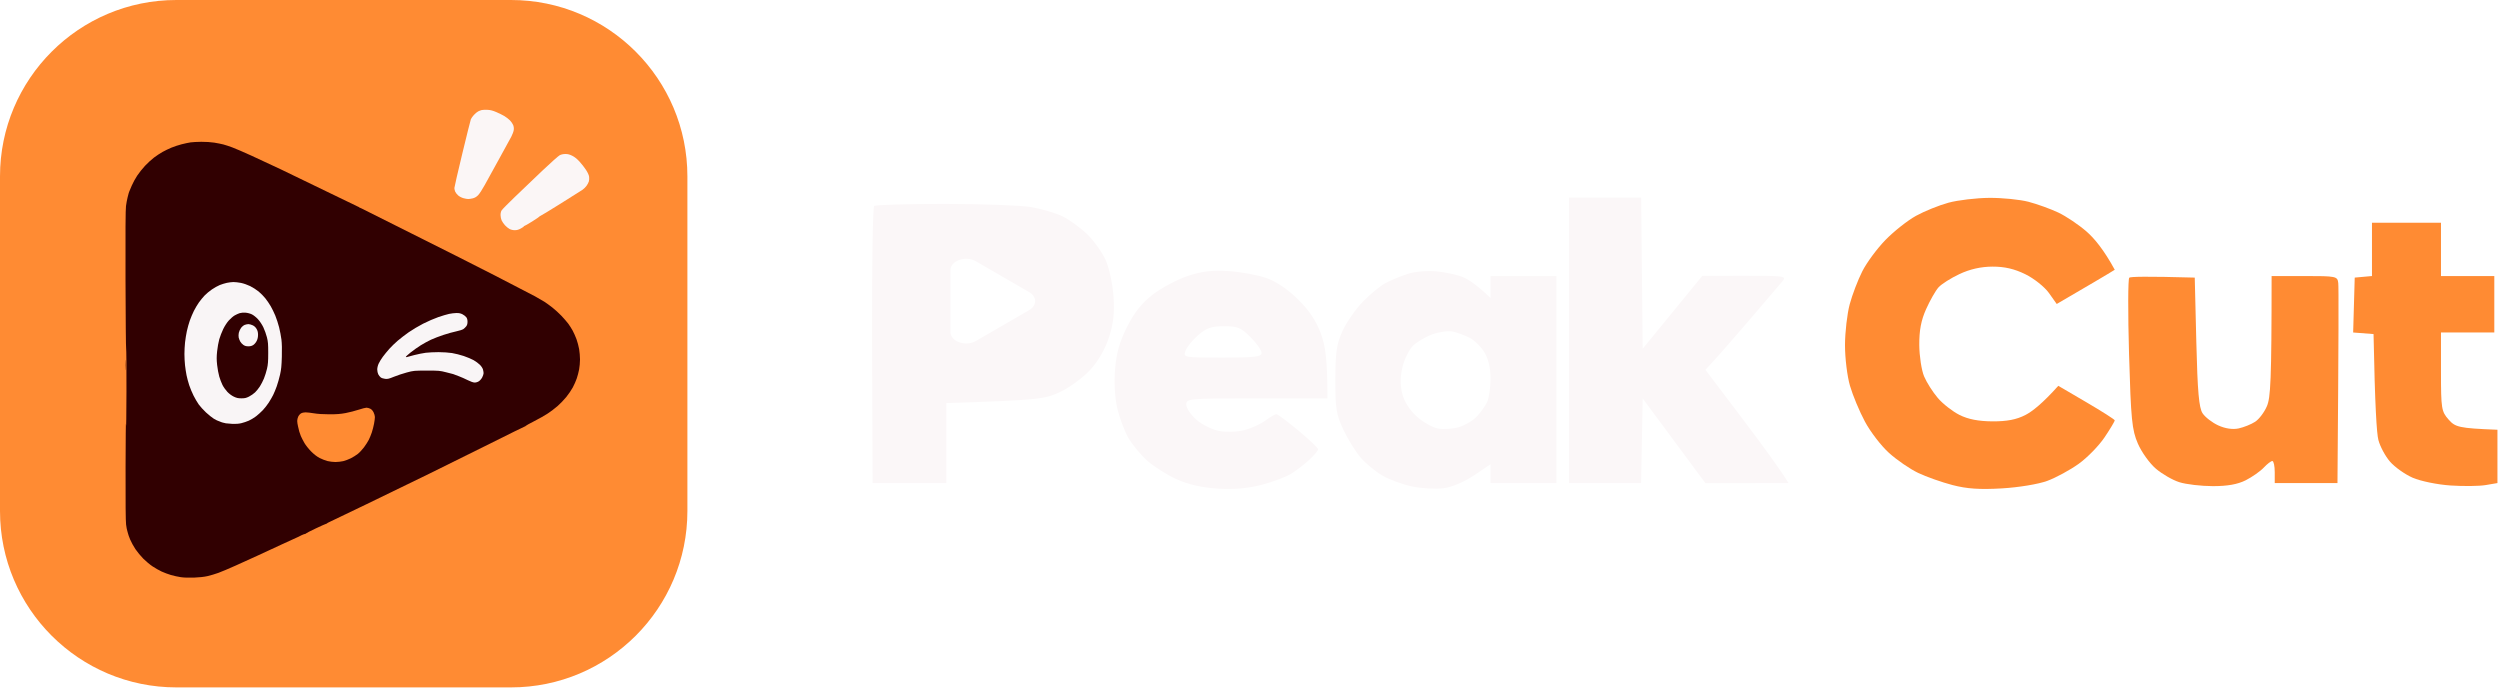
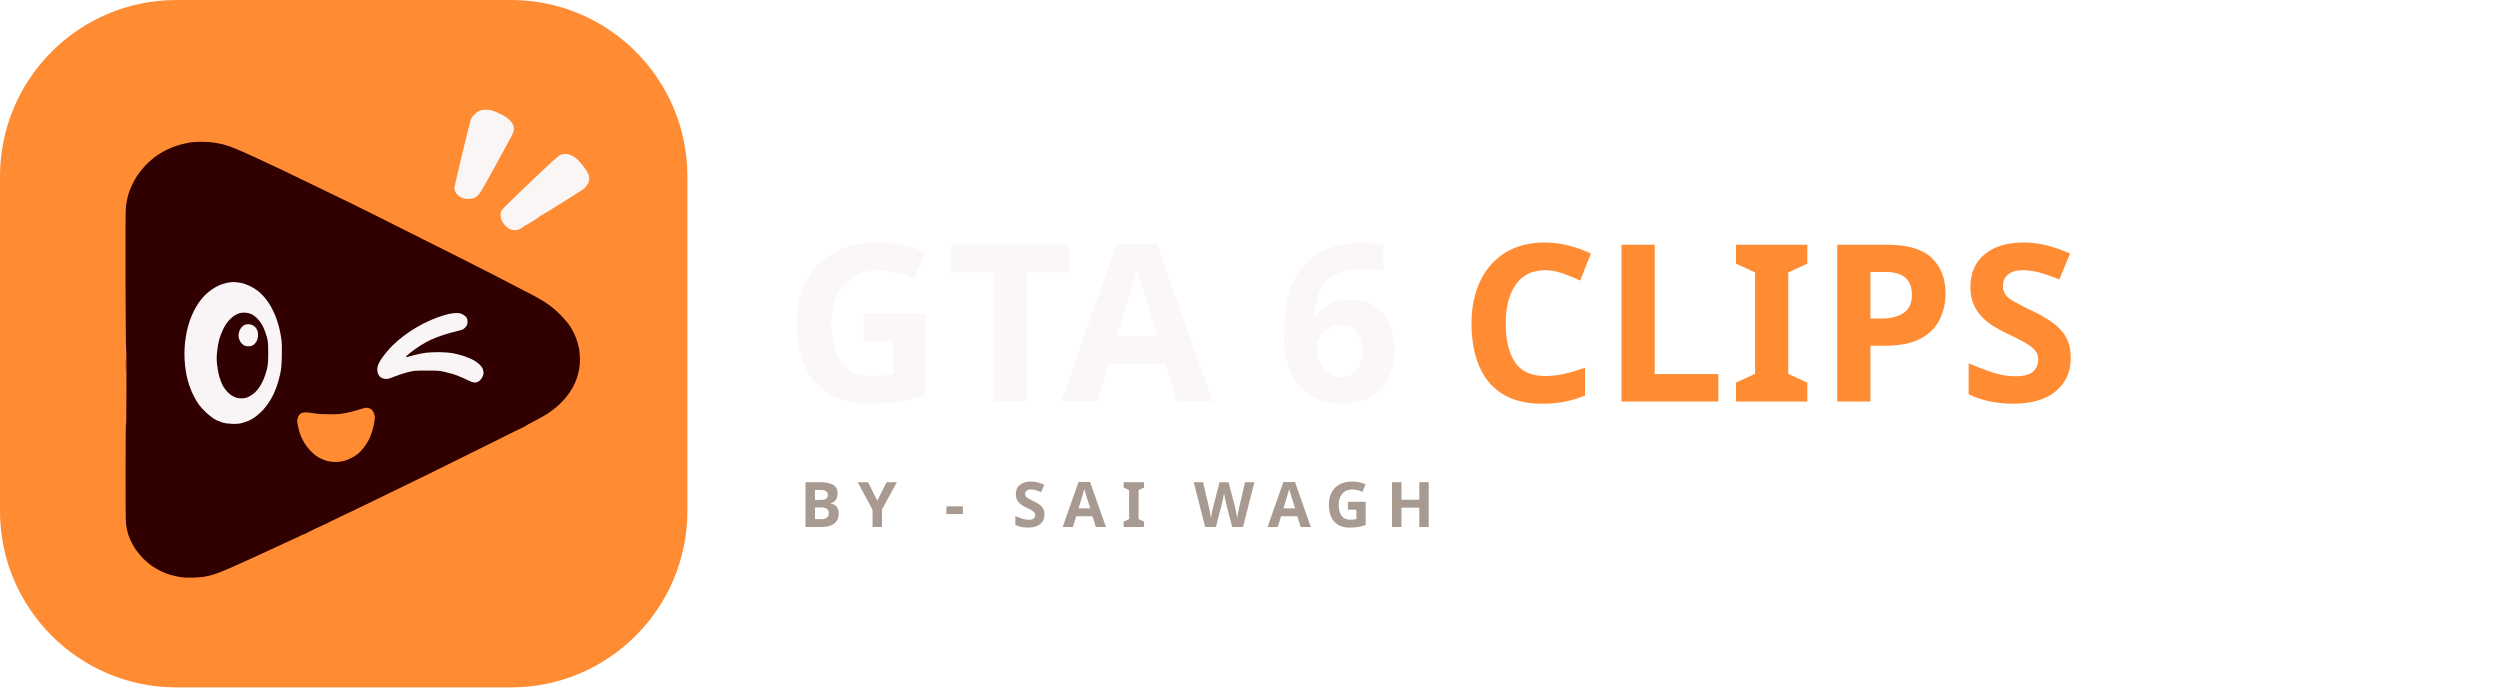
<svg xmlns="http://www.w3.org/2000/svg" width="797" height="220" viewBox="0 0 797 220" fill="none">
-   <path d="M378.686 87.97C383.186 86.48 386.436 86.09 391.686 86.43C395.536 86.67 400.936 87.67 403.686 88.63C406.886 89.76 410.536 92.211 413.806 95.44C417.346 98.93 419.596 102.28 421.056 106.25C422.526 110.22 423.186 114.32 423.186 127H400.686C378.857 127 378.186 127.06 378.186 129C378.186 130.1 379.646 132.27 381.436 133.83C383.226 135.38 386.486 136.99 388.686 137.4C390.906 137.82 394.466 137.7 396.686 137.13C398.886 136.57 401.926 135.18 403.436 134.05C404.945 132.921 406.525 132.021 406.936 132.04C407.347 132.061 410.507 134.421 413.966 137.29C417.416 140.16 420.226 142.84 420.216 143.25C420.196 143.66 418.946 145.15 417.436 146.55C415.926 147.95 413.336 149.95 411.686 150.99C410.035 152.03 405.755 153.64 402.186 154.57C397.716 155.72 393.345 156.099 388.186 155.77C383.206 155.449 378.836 154.46 375.186 152.82C372.156 151.47 367.946 148.81 365.806 146.93C363.676 145.04 360.916 141.7 359.666 139.5C358.426 137.3 356.847 133.03 356.157 130C355.397 126.66 355.136 121.75 355.506 117.5C355.936 112.39 356.996 108.75 359.396 104.04C361.726 99.46 364.146 96.46 367.686 93.769C370.436 91.68 375.386 89.07 378.686 87.97ZM390.226 104C386.206 104 384.636 104.54 381.976 106.84C380.166 108.41 378.346 110.66 377.936 111.84C377.196 113.98 377.317 114 389.686 114C400.125 114 402.186 113.75 402.186 112.5C402.186 111.68 400.616 109.43 398.686 107.5C395.626 104.44 394.566 104 390.226 104Z" fill-rule="evenodd" clip-rule="evenodd" fill="#FBF7F8" />
-   <path d="M448.686 87.34C450.996 86.58 454.906 86.23 457.936 86.51C460.826 86.78 464.646 87.62 466.436 88.37C468.226 89.12 470.926 90.92 475.186 95V88H496.186V154H475.186V148L469.936 151.53C466.736 153.68 462.926 155.29 460.186 155.65C457.716 155.97 453.216 155.72 450.186 155.09C447.156 154.45 442.886 152.889 440.686 151.6C438.486 150.32 435.377 147.749 433.777 145.89C432.177 144.02 429.697 140.03 428.277 137C425.997 132.16 425.686 130.24 425.706 121C425.726 112.24 426.106 109.67 428.006 105.5C429.256 102.75 432.177 98.55 434.487 96.17C436.796 93.79 440.036 91.13 441.686 90.25C443.336 89.38 446.486 88.07 448.686 87.34ZM463.186 105.71C461.816 105.39 458.885 105.78 456.686 106.57C454.486 107.36 451.676 109.02 450.436 110.25C449.196 111.49 447.706 114.53 447.117 117C446.377 120.07 446.356 122.77 447.036 125.5C447.656 127.98 449.397 130.74 451.617 132.75C453.576 134.54 456.646 136.27 458.436 136.61C460.226 136.95 463.266 136.739 465.186 136.14C467.116 135.55 469.646 134.04 470.816 132.78C471.976 131.53 473.446 129.49 474.066 128.25C474.676 127.01 475.186 123.64 475.186 120.75C475.179 117.25 474.512 114.417 473.186 112.25C472.086 110.46 469.946 108.39 468.436 107.64C466.926 106.89 464.566 106.02 463.186 105.71Z" fill-rule="evenodd" clip-rule="evenodd" fill="#FBF7F8" />
-   <path d="M523.686 111.18L542.686 87.95L556.186 87.93C569.055 87.91 569.616 87.99 568.206 89.71C567.386 90.69 562.476 96.45 557.286 102.5C552.107 108.55 546.916 114.49 543.686 117.89L555.266 133.2C561.636 141.61 567.596 149.74 570.186 154L543.686 154.03L523.686 127.03L523.186 154H500.186V63H523.206L523.686 111.18Z" fill="#FBF7F8" />
-   <path d="M301.106 65.01C312.975 65.01 325.385 65.46 328.686 66.01C331.986 66.57 336.486 67.89 338.686 68.95C340.886 70.02 344.457 72.6 346.617 74.69C348.776 76.79 351.437 80.53 352.527 83C353.617 85.47 354.727 90.65 354.987 94.5C355.347 99.67 354.976 103.05 353.576 107.43C352.386 111.16 350.196 115 347.686 117.78C345.486 120.21 341.216 123.39 338.186 124.85C333.166 127.269 331.345 127.54 301.686 128.5V154H278.186L278.016 110.17C277.926 86.067 278.226 66.041 278.686 65.67C279.148 65.3 289.238 65 301.106 65.01ZM311.121 83.299C307.84 81.398 303 83.103 303 86.161V105.839C303 108.896 307.84 110.602 311.121 108.701L328.106 98.862C330.631 97.399 330.631 94.601 328.106 93.138L311.121 83.299Z" fill-rule="evenodd" clip-rule="evenodd" fill="#FBF7F8" />
-   <path d="M634.186 63.08C638.306 63.05 643.936 63.61 646.686 64.33C649.436 65.05 653.706 66.59 656.186 67.76C658.666 68.93 662.706 71.65 665.186 73.81C667.666 75.97 670.696 79.6 674.186 86L671.936 87.37C670.695 88.131 666.534 90.581 655.686 96.91L653.186 93.39C651.806 91.46 648.436 88.77 645.686 87.43C642.196 85.71 639.026 84.98 635.186 85C631.536 85.01 628.006 85.811 624.686 87.37C621.936 88.66 618.927 90.571 617.996 91.611C617.066 92.651 615.296 95.75 614.066 98.5C612.446 102.09 611.837 105.33 611.867 110C611.897 113.57 612.587 118.07 613.407 120C614.217 121.93 616.187 125.02 617.786 126.89C619.376 128.75 622.486 131.18 624.686 132.28C627.436 133.66 630.716 134.3 635.186 134.33C639.826 134.35 642.826 133.77 645.686 132.31C647.886 131.18 651.146 128.62 656.186 123L665.157 128.25C670.086 131.14 674.146 133.72 674.176 134C674.206 134.28 672.756 136.7 670.956 139.39C669.156 142.08 665.436 145.9 662.686 147.87C659.936 149.84 655.436 152.28 652.686 153.3C649.836 154.35 643.605 155.38 638.186 155.7C631.146 156.11 627.066 155.84 622.436 154.63C618.996 153.73 614.066 151.99 611.476 150.75C608.886 149.51 604.726 146.66 602.226 144.401C599.726 142.151 596.267 137.65 594.536 134.401C592.797 131.161 590.657 126.03 589.777 123C588.887 119.97 588.176 114.13 588.186 110C588.196 105.88 588.876 100.03 589.686 97C590.496 93.97 592.307 89.25 593.697 86.5C595.077 83.75 598.406 79.25 601.086 76.5C603.756 73.75 608.136 70.29 610.816 68.81C613.496 67.33 618.166 65.44 621.186 64.62C624.206 63.8 630.056 63.11 634.186 63.08Z" fill="#FF8B33" />
-   <path d="M734.686 88C744.835 88 745.196 88.08 745.436 90.25C745.576 91.49 745.576 106.341 745.186 154H725.186V150.5C725.186 148.571 724.846 146.991 724.436 146.97C724.025 146.951 722.785 147.901 721.686 149.07C720.586 150.25 717.996 152.061 715.936 153.111C713.346 154.41 710.095 154.991 705.436 154.981C701.726 154.971 696.936 154.411 694.796 153.731C692.646 153.061 689.276 151.11 687.296 149.42C685.306 147.73 682.726 144.13 681.556 141.42C679.666 137.05 679.347 133.86 678.737 112.8C678.367 99.773 678.396 88.844 678.816 88.52C679.237 88.2 684.109 88.06 699.686 88.5L700.186 109C700.576 124.909 701.026 130.009 702.186 131.76C703.006 133 705.256 134.74 707.186 135.62C709.406 136.64 711.786 136.99 713.686 136.58C715.336 136.22 717.696 135.27 718.936 134.46C720.176 133.66 721.866 131.43 722.686 129.5C723.846 126.8 724.186 121.67 724.186 88H734.686Z" fill="#FF8B33" />
-   <path d="M778.186 88H795.186V106H778.186V118.5C778.186 130.3 778.326 131.15 780.606 133.75C782.726 136.16 783.837 136.53 796.186 137V154L792.436 154.64C790.376 154.99 785.305 155.05 781.186 154.77C777.026 154.49 771.686 153.39 769.186 152.31C766.706 151.23 763.446 148.92 761.936 147.17C760.426 145.43 758.756 142.31 758.226 140.25C757.696 138.19 757.136 129.75 756.686 106.5L750.186 106L750.686 88.5L756.186 88V71H778.186V88Z" fill="#FF8B33" />
  <path d="M162.894 0H56.248C25.183 0 0 25.183 0 56.248V162.894C0 193.959 25.183 219.142 56.248 219.142H162.894C193.959 219.142 219.142 193.959 219.142 162.894V56.248C219.142 25.183 193.959 0 162.894 0Z" fill="#FF8B33" />
  <path d="M57.863 46.005C58.838 45.756 60.136 45.478 60.751 45.391C61.365 45.301 62.917 45.219 64.197 45.208C65.514 45.195 67.294 45.31 68.295 45.473C69.269 45.629 70.567 45.888 71.182 46.047C71.797 46.205 73.095 46.632 74.069 46.995C75.043 47.356 77.726 48.514 80.03 49.565C82.336 50.614 86.568 52.585 89.437 53.943C92.305 55.302 99.011 58.546 104.339 61.153C109.666 63.759 114.109 65.906 114.211 65.924C114.313 65.945 114.44 66.016 114.49 66.083C114.541 66.152 114.707 66.236 114.856 66.269C115.005 66.305 115.215 66.4 115.321 66.481C115.427 66.562 122.556 70.135 131.162 74.419C139.768 78.705 151.713 84.725 157.706 87.802C163.698 90.876 169.484 93.876 170.559 94.465C171.633 95.055 172.977 95.832 173.539 96.192C174.102 96.552 175.234 97.37 176.054 98.009C176.873 98.648 178.175 99.831 178.947 100.64C179.716 101.447 180.694 102.57 181.117 103.133C181.539 103.696 182.184 104.702 182.549 105.369C182.914 106.036 183.467 107.271 183.778 108.117C184.09 108.963 184.47 110.389 184.624 111.285C184.779 112.181 184.905 113.67 184.905 114.592C184.905 115.515 184.781 116.94 184.628 117.76C184.475 118.58 184.134 119.879 183.872 120.648C183.611 121.416 183.043 122.703 182.612 123.508C182.18 124.313 181.241 125.694 180.524 126.574C179.807 127.455 178.55 128.759 177.73 129.473C176.911 130.187 175.486 131.264 174.564 131.865C173.641 132.467 171.714 133.557 170.279 134.284C168.845 135.013 167.629 135.687 167.578 135.784C167.528 135.881 167.422 135.952 167.345 135.944C167.269 135.935 162.448 138.309 156.635 141.219C150.821 144.13 141.915 148.542 136.843 151.024C131.771 153.506 122.802 157.862 116.912 160.706C111.02 163.551 105.758 166.078 105.216 166.322C104.674 166.566 104.234 166.808 104.238 166.858C104.242 166.909 104.141 166.961 104.013 166.972C103.884 166.983 102.398 167.647 100.706 168.444C99.015 169.242 97.59 169.974 97.54 170.069C97.489 170.166 97.363 170.233 97.26 170.218C97.158 170.203 96.655 170.384 96.142 170.621C95.63 170.855 95.168 171.09 95.118 171.142C95.068 171.194 94.941 171.25 94.839 171.267C94.736 171.284 92.557 172.279 89.996 173.479C87.434 174.677 83.871 176.33 82.079 177.15C80.285 177.968 77.143 179.395 75.094 180.319C73.045 181.243 70.573 182.287 69.599 182.639C68.624 182.991 67.075 183.453 66.153 183.664C65.089 183.908 63.522 184.083 61.868 184.143C60.264 184.202 58.651 184.15 57.677 184.008C56.805 183.882 55.382 183.571 54.511 183.317C53.639 183.062 52.298 182.563 51.53 182.205C50.761 181.849 49.462 181.111 48.643 180.567C47.823 180.023 46.493 178.916 45.689 178.109C44.884 177.302 43.749 175.927 43.166 175.057C42.583 174.187 41.827 172.802 41.488 171.983C41.149 171.163 40.849 170.324 40.823 170.119C40.797 169.914 40.691 169.536 40.588 169.281C40.484 169.024 40.307 168.101 40.195 167.231C40.058 166.162 40.004 160.206 40.033 148.877C40.056 139.654 40.119 133.574 40.175 135.368C40.229 137.161 40.292 132.445 40.315 124.887C40.335 117.33 40.29 111.145 40.214 111.145C40.138 111.145 40.048 101.272 40.015 89.205C39.974 73.655 40.017 66.802 40.166 65.68C40.281 64.808 40.507 63.593 40.665 62.978C40.823 62.364 40.974 61.777 40.998 61.674C41.023 61.572 41.108 61.32 41.186 61.115C41.267 60.91 41.637 60.029 42.012 59.159C42.384 58.287 43.163 56.861 43.74 55.991C44.318 55.119 45.448 53.703 46.251 52.844C47.054 51.985 48.339 50.807 49.109 50.228C49.876 49.648 51.092 48.847 51.809 48.445C52.527 48.042 53.784 47.431 54.604 47.088C55.423 46.743 56.889 46.257 57.863 46.005ZM40.119 117.76C40.084 118.477 40.056 117.85 40.056 116.363C40.056 114.876 40.084 114.291 40.119 115.058C40.154 115.828 40.154 117.043 40.119 117.76Z" fill-rule="evenodd" clip-rule="evenodd" fill="#310001" />
  <path d="M152.397 35.536C152.704 35.376 153.207 35.18 153.515 35.098C153.822 35.016 154.66 34.979 155.377 35.012C156.372 35.059 157.058 35.234 158.265 35.752C159.134 36.125 160.297 36.702 160.846 37.034C161.396 37.366 162.174 37.973 162.579 38.383C162.985 38.793 163.445 39.464 163.603 39.874C163.793 40.364 163.855 40.906 163.784 41.458C163.722 41.918 163.367 42.883 162.99 43.6C162.614 44.318 160.867 47.504 159.108 50.681C157.348 53.858 155.292 57.588 154.539 58.973C153.76 60.402 152.842 61.812 152.41 62.241C151.898 62.752 151.365 63.066 150.767 63.219C150.281 63.344 149.61 63.445 149.277 63.447C148.943 63.448 148.232 63.322 147.694 63.167C147.155 63.012 146.408 62.614 146.034 62.28C145.659 61.947 145.24 61.403 145.103 61.069C144.965 60.735 144.853 60.232 144.855 59.951C144.855 59.67 145.989 54.743 147.373 49.004C148.757 43.265 149.99 38.318 150.113 38.01C150.236 37.703 150.674 37.086 151.087 36.639C151.501 36.192 152.09 35.694 152.397 35.536Z" fill="#FBF7F8" fill-opacity="0.99" />
  <path d="M172.887 54.428C175.551 51.898 178.065 49.662 178.475 49.462C178.935 49.237 179.613 49.095 180.245 49.093C181.005 49.092 181.558 49.231 182.387 49.636C183.138 50.001 183.896 50.599 184.697 51.456C185.351 52.157 186.295 53.358 186.794 54.128C187.399 55.06 187.739 55.805 187.815 56.364C187.876 56.826 187.835 57.495 187.724 57.855C187.614 58.214 187.278 58.842 186.98 59.252C186.681 59.662 186.112 60.221 185.716 60.493C185.319 60.765 182.165 62.755 178.708 64.918C175.251 67.08 172.337 68.848 172.235 68.848C172.133 68.848 172.028 68.921 172.002 69.01C171.976 69.1 170.929 69.812 169.674 70.594C168.418 71.377 167.308 72.016 167.206 72.016C167.103 72.016 167.021 72.079 167.025 72.156C167.029 72.232 166.589 72.54 166.047 72.84C165.334 73.233 164.808 73.384 164.132 73.385C163.551 73.387 162.921 73.246 162.456 73.005C162.046 72.793 161.381 72.254 160.977 71.805C160.574 71.358 160.094 70.656 159.911 70.246C159.727 69.836 159.576 69.081 159.574 68.569C159.57 67.989 159.699 67.427 159.911 67.078C160.097 66.771 162.005 64.835 164.147 62.774C166.291 60.715 170.223 56.958 172.887 54.428Z" fill="#FBF7F8" fill-opacity="0.99" />
  <path d="M110.206 131.678C111.385 131.454 113.229 130.981 114.304 130.625C115.379 130.269 116.512 129.974 116.819 129.971C117.126 129.969 117.67 130.112 118.03 130.291C118.458 130.505 118.825 130.904 119.099 131.456C119.328 131.918 119.518 132.589 119.52 132.946C119.524 133.304 119.399 134.269 119.246 135.089C119.093 135.909 118.769 137.167 118.525 137.884C118.283 138.602 117.853 139.651 117.57 140.213C117.288 140.778 116.607 141.846 116.053 142.589C115.502 143.333 114.61 144.285 114.071 144.708C113.533 145.129 112.527 145.759 111.836 146.105C111.145 146.452 110.055 146.86 109.415 147.013C108.774 147.164 107.664 147.288 106.946 147.29C106.229 147.29 105.099 147.156 104.432 146.992C103.765 146.826 102.634 146.388 101.917 146.019C101.055 145.572 100.14 144.872 99.212 143.944C98.443 143.172 97.473 141.956 97.055 141.238C96.64 140.521 96.124 139.515 95.908 139.002C95.694 138.49 95.472 137.862 95.414 137.605C95.358 137.349 95.185 136.636 95.032 136.021C94.878 135.406 94.749 134.588 94.749 134.204C94.747 133.82 94.893 133.196 95.072 132.818C95.25 132.44 95.649 131.979 95.956 131.793C96.286 131.596 96.878 131.458 97.4 131.456C97.886 131.456 99.103 131.596 100.101 131.765C101.284 131.968 102.988 132.076 104.991 132.078C107.371 132.08 108.548 131.989 110.206 131.678Z" fill="#FF8B33" />
  <path d="M70.064 90.871C70.679 90.623 71.685 90.311 72.3 90.177C72.914 90.043 73.857 89.926 74.395 89.918C74.933 89.911 76.023 90.032 76.817 90.189C77.621 90.349 78.92 90.8 79.751 91.208C80.57 91.612 81.787 92.389 82.451 92.937C83.117 93.483 84.089 94.47 84.61 95.132C85.134 95.791 85.899 96.919 86.315 97.636C86.73 98.353 87.384 99.695 87.766 100.617C88.148 101.54 88.694 103.217 88.977 104.344C89.262 105.471 89.597 107.232 89.724 108.257C89.874 109.481 89.917 111.365 89.848 113.754C89.765 116.674 89.653 117.79 89.28 119.437C89.027 120.564 88.55 122.241 88.222 123.164C87.892 124.086 87.373 125.344 87.064 125.959C86.754 126.573 86.123 127.664 85.659 128.381C85.195 129.098 84.348 130.177 83.774 130.779C83.2 131.381 82.228 132.258 81.613 132.728C80.999 133.198 79.972 133.816 79.331 134.103C78.691 134.388 77.601 134.755 76.91 134.916C76.079 135.109 75.116 135.182 74.069 135.13C73.197 135.085 72.275 135.005 72.02 134.953C71.763 134.899 71.303 134.793 70.996 134.714C70.688 134.636 70.269 134.481 70.064 134.373C69.859 134.263 69.565 134.152 69.412 134.124C69.26 134.094 68.68 133.796 68.129 133.462C67.578 133.127 66.456 132.223 65.638 131.455C64.823 130.686 63.794 129.555 63.357 128.94C62.919 128.325 62.179 127.067 61.714 126.145C61.248 125.223 60.618 123.713 60.317 122.791C60.015 121.869 59.633 120.443 59.469 119.623C59.305 118.803 59.087 117.378 58.985 116.456C58.882 115.533 58.797 113.92 58.797 112.869C58.795 111.818 58.884 110.141 58.994 109.142C59.102 108.143 59.363 106.528 59.573 105.555C59.782 104.581 60.205 103.071 60.508 102.201C60.814 101.331 61.399 99.947 61.807 99.127C62.215 98.307 62.938 97.092 63.411 96.425C63.886 95.758 64.696 94.767 65.214 94.223C65.73 93.677 66.78 92.801 67.55 92.275C68.317 91.75 69.45 91.118 70.064 90.871Z" fill="#FBF7F8" fill-opacity="0.99" />
  <path d="M139.73 101.093C140.96 100.672 142.51 100.209 143.177 100.068C143.843 99.926 144.89 99.801 145.505 99.792C146.321 99.781 146.846 99.889 147.45 100.196C147.904 100.427 148.45 100.854 148.66 101.143C148.923 101.503 149.044 101.955 149.044 102.574C149.044 103.2 148.925 103.64 148.655 104.005C148.441 104.294 148.021 104.7 147.723 104.909C147.425 105.117 146.427 105.438 145.505 105.624C144.583 105.811 142.739 106.321 141.407 106.761C140.075 107.201 138.272 107.89 137.402 108.296C136.532 108.701 135.064 109.502 134.142 110.076C133.22 110.651 131.775 111.671 130.929 112.345C130.083 113.018 129.392 113.651 129.392 113.754C129.392 113.856 129.539 113.89 129.718 113.828C129.897 113.767 130.966 113.48 132.093 113.191C133.22 112.9 134.856 112.574 135.726 112.463C136.595 112.353 138.441 112.263 139.824 112.263C141.206 112.265 143.134 112.394 144.108 112.552C145.082 112.709 146.759 113.133 147.833 113.493C148.908 113.853 150.333 114.453 151 114.827C151.667 115.2 152.567 115.867 153.002 116.307C153.457 116.767 153.872 117.406 153.979 117.807C154.081 118.19 154.167 118.714 154.167 118.971C154.169 119.226 153.98 119.813 153.749 120.274C153.518 120.734 153.034 121.302 152.676 121.537C152.283 121.794 151.747 121.96 151.326 121.958C150.886 121.954 150.056 121.666 149.091 121.181C148.245 120.758 147.01 120.208 146.343 119.962C145.676 119.718 145.008 119.463 144.853 119.4C144.698 119.335 144.531 119.271 144.48 119.258C144.43 119.243 143.424 118.986 142.245 118.686C140.191 118.162 139.935 118.14 136.005 118.146C131.989 118.151 131.862 118.162 129.672 118.749C128.442 119.079 126.598 119.692 125.574 120.113C123.981 120.767 123.577 120.862 122.78 120.777C122.267 120.723 121.64 120.518 121.383 120.324C121.127 120.128 120.77 119.681 120.591 119.331C120.412 118.979 120.265 118.293 120.265 117.807C120.265 117.276 120.442 116.53 120.705 115.943C120.947 115.405 121.546 114.421 122.038 113.754C122.53 113.087 123.456 111.956 124.095 111.238C124.734 110.521 125.943 109.347 126.779 108.63C127.617 107.912 129.199 106.696 130.294 105.928C131.389 105.158 133.457 103.929 134.889 103.194C136.324 102.46 138.501 101.514 139.73 101.093Z" fill="#FBF7F8" fill-opacity="0.99" />
  <path d="M76.398 99.835C76.828 99.697 77.616 99.632 78.26 99.68C78.916 99.73 79.763 99.954 80.309 100.221C80.831 100.476 81.682 101.156 82.241 101.766C82.824 102.401 83.539 103.474 83.956 104.344C84.35 105.164 84.861 106.589 85.092 107.512C85.45 108.945 85.512 109.677 85.508 112.543C85.507 115.271 85.433 116.21 85.117 117.573C84.905 118.496 84.471 119.88 84.156 120.648C83.839 121.417 83.26 122.549 82.867 123.164C82.474 123.778 81.781 124.642 81.325 125.083C80.868 125.523 79.992 126.132 79.378 126.438C78.456 126.894 78.033 126.991 76.957 126.987C75.913 126.984 75.429 126.877 74.535 126.45C73.855 126.126 73.046 125.526 72.469 124.913C71.945 124.361 71.254 123.385 70.932 122.744C70.608 122.103 70.143 120.889 69.899 120.043C69.653 119.197 69.349 117.542 69.221 116.363C69.036 114.66 69.036 113.761 69.219 111.983C69.345 110.754 69.651 109.034 69.899 108.164C70.146 107.294 70.716 105.825 71.163 104.903C71.657 103.888 72.374 102.794 72.977 102.13C73.527 101.529 74.352 100.821 74.814 100.556C75.276 100.291 75.988 99.967 76.398 99.835ZM79.192 103.329C78.885 103.332 78.35 103.442 78.005 103.577C77.66 103.711 77.135 104.147 76.839 104.547C76.543 104.948 76.222 105.652 76.127 106.114C76.031 106.576 76.016 107.247 76.092 107.605C76.169 107.963 76.4 108.551 76.604 108.909C76.809 109.267 77.266 109.753 77.62 109.986C78.076 110.288 78.529 110.409 79.192 110.406C79.853 110.404 80.313 110.275 80.775 109.966C81.144 109.72 81.61 109.153 81.846 108.661C82.135 108.063 82.263 107.456 82.262 106.72C82.258 105.922 82.139 105.445 81.796 104.856C81.483 104.321 81.077 103.945 80.542 103.694C80.107 103.491 79.499 103.327 79.192 103.329Z" fill-rule="evenodd" clip-rule="evenodd" fill="#310001" />
+   <text x="250" y="128" font-family="'Geist', 'Segoe UI', system-ui, -apple-system, sans-serif" font-weight="800" font-size="70" letter-spacing="1">
+     <tspan fill="#FBF7F8">GTA 6 </tspan>
+     <tspan fill="#FF8B33">CLIPS</tspan>
+   </text>
+   <text x="255" y="168" font-family="'Geist', 'Segoe UI', system-ui, -apple-system, sans-serif" font-weight="700" font-size="20" letter-spacing="5" fill="#A99A91">BY - SAI WAGH</text>
</svg>
